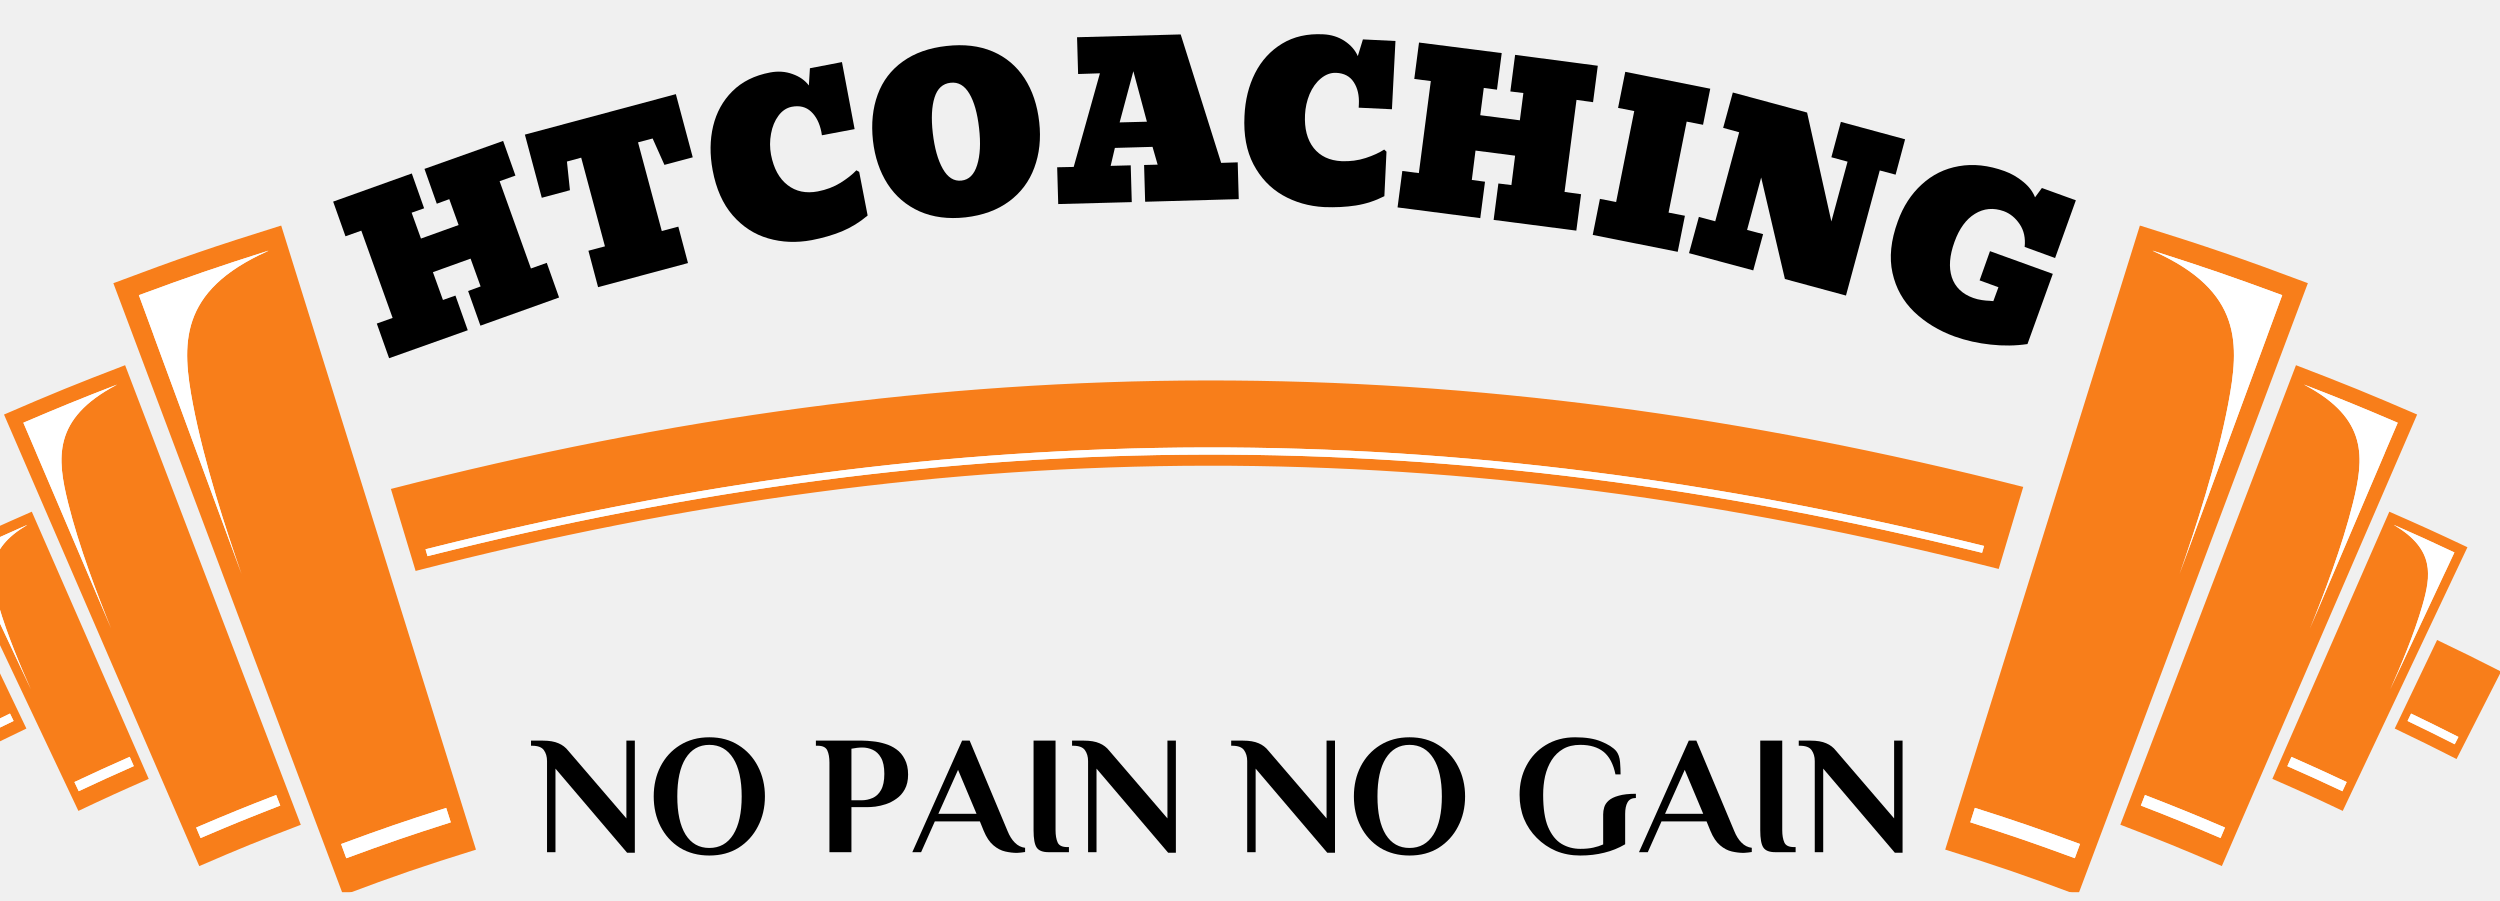
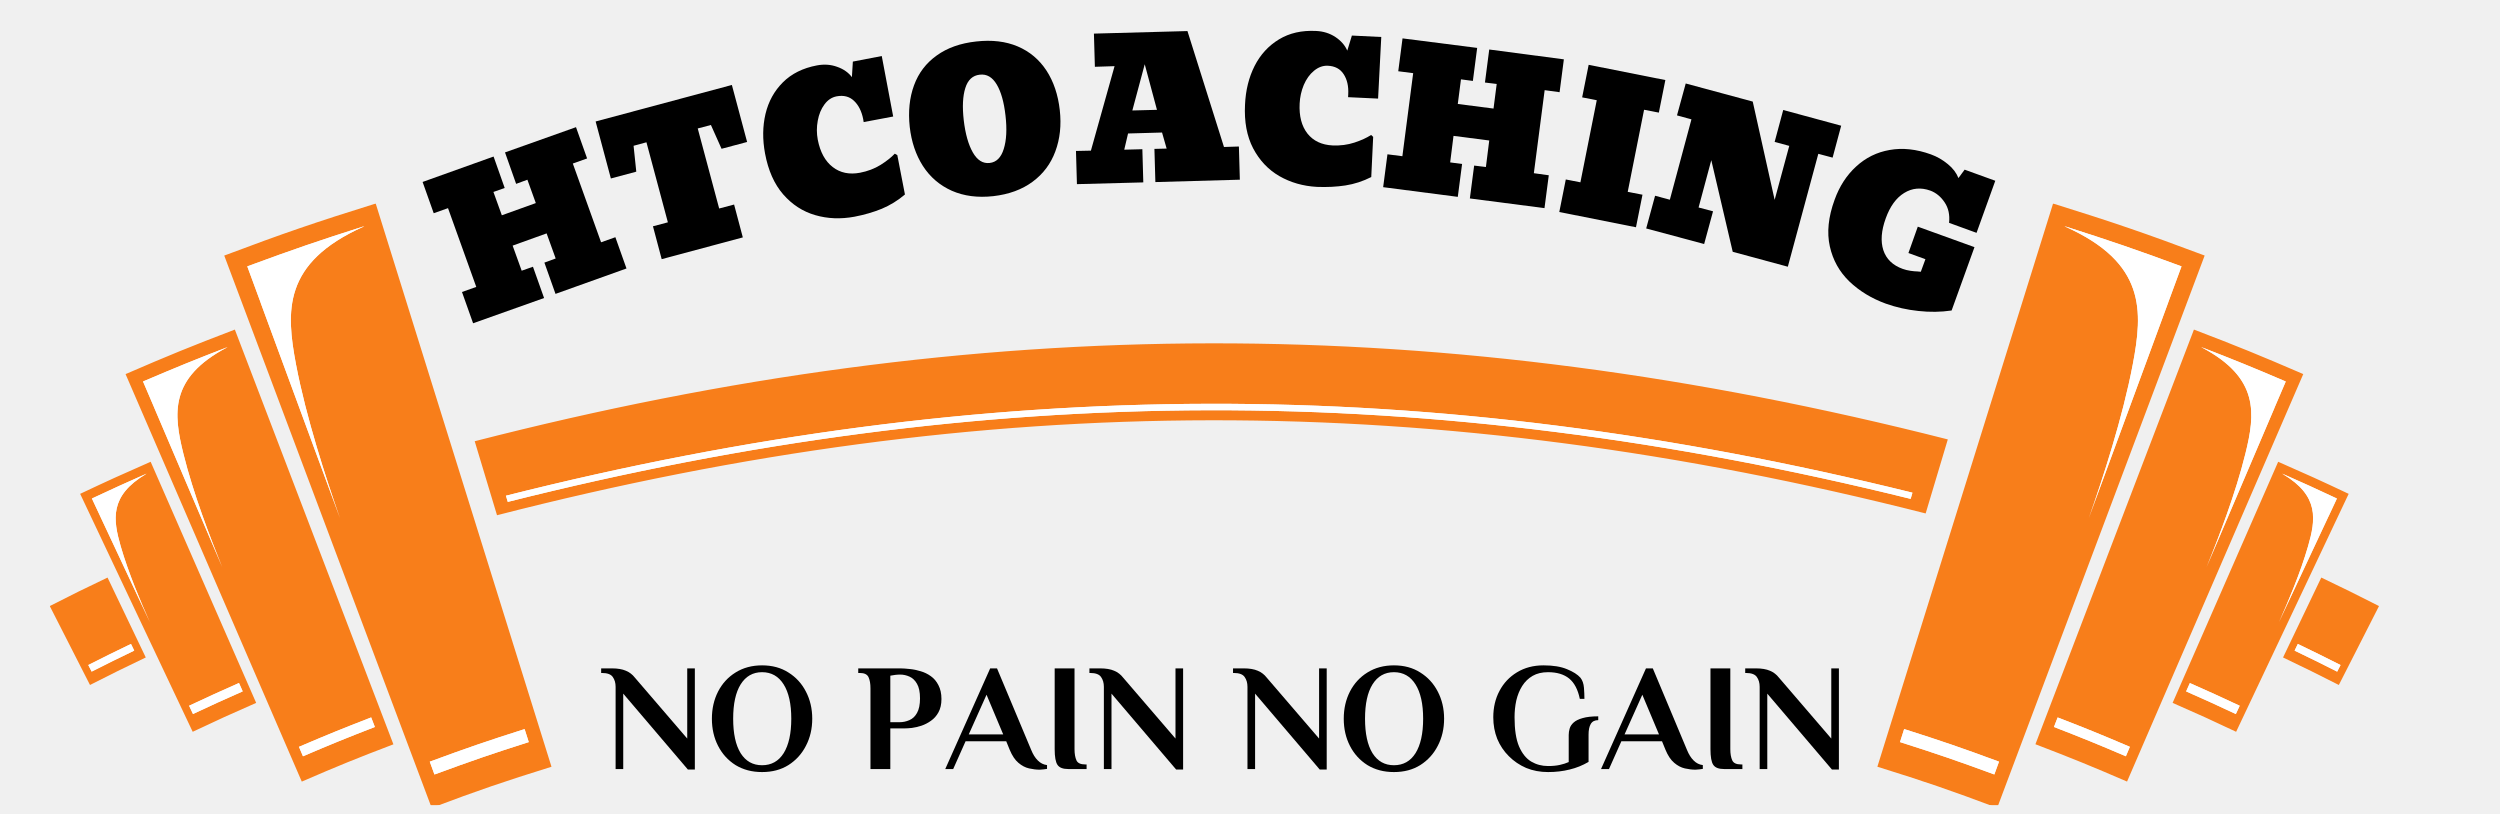
- <svg xmlns="http://www.w3.org/2000/svg" viewBox="80 160 222 80" fill="none">
+ <svg xmlns="http://www.w3.org/2000/svg" viewBox="68 160 246 80" fill="none">
  <mask id="mask0_2_724" style="mask-type:luminance" maskUnits="userSpaceOnUse" x="72" y="180" width="231" height="60">
    <path d="M72.898 180H302.398V239.227H72.898V180Z" fill="white" />
  </mask>
  <g mask="url(#mask0_2_724)">
    <path d="M270.023 180.027C264.266 198.496 258.496 216.973 252.734 235.445C257.484 236.926 259.84 237.738 264.523 239.492C271.332 221.375 278.129 203.262 284.938 185.145C279.012 182.922 276.027 181.902 270.023 180.027ZM264.246 236.203C260.555 234.848 258.699 234.211 254.965 233.016C255.125 232.504 255.211 232.25 255.371 231.734C259.125 232.93 260.996 233.574 264.707 234.945C264.516 235.449 264.426 235.703 264.246 236.203ZM281.34 189.793C278.223 198.262 276.656 202.496 273.539 210.965C274.922 207.043 276.863 201.113 277.855 195.887C278.863 190.613 279.176 185.863 271.238 182.312C271.207 182.297 271.176 182.277 271.148 182.258C275.777 183.734 278.078 184.527 282.656 186.215C282.129 187.637 281.871 188.352 281.344 189.773C281.344 189.785 281.34 189.793 281.34 189.793ZM283.883 192.43C277.645 208.75 274.527 216.914 268.285 233.234C271.914 234.625 273.719 235.359 277.301 236.906C284.234 220.863 287.703 212.848 294.641 196.809C290.367 194.965 288.215 194.086 283.883 192.43ZM277.184 234.418C274.371 233.215 272.953 232.637 270.109 231.535C270.254 231.156 270.332 230.969 270.473 230.594C273.332 231.703 274.754 232.281 277.578 233.484C277.414 233.859 277.336 234.047 277.184 234.418ZM291.789 200.184C289.117 206.434 287.789 209.555 285.125 215.805C286.312 212.906 287.996 208.523 288.949 204.633C289.918 200.711 290.332 197.191 284.672 194.195C284.645 194.184 284.625 194.172 284.605 194.152C287.949 195.449 289.613 196.125 292.918 197.535C292.469 198.586 292.242 199.113 291.793 200.16C291.793 200.18 291.789 200.184 291.789 200.184ZM292.172 205.438C288.016 214.926 285.941 219.676 281.785 229.164C284.301 230.262 285.547 230.832 288.035 232.008C292.465 222.645 294.68 217.961 299.109 208.594C296.348 207.289 294.957 206.66 292.172 205.438ZM288.004 230.262C286.055 229.348 285.078 228.902 283.113 228.035C283.254 227.703 283.332 227.539 283.477 227.211C285.441 228.078 286.422 228.527 288.379 229.441C288.234 229.77 288.156 229.937 288.004 230.262ZM297.125 210.816C295.18 214.973 294.203 217.051 292.258 221.207C293.125 219.277 294.367 216.363 295.121 213.758C295.875 211.137 296.258 208.789 292.625 206.641C292.613 206.633 292.602 206.621 292.586 206.609C294.742 207.562 295.82 208.051 297.957 209.055C297.633 209.758 297.465 210.102 297.141 210.805C297.125 210.809 297.125 210.816 297.125 210.816ZM296.414 216.832C294.906 219.973 294.16 221.547 292.652 224.695C294.855 225.746 295.953 226.293 298.141 227.402C299.727 224.301 300.516 222.746 302.094 219.637C299.828 218.48 298.691 217.922 296.414 216.832ZM297.977 226.094C296.309 225.246 295.473 224.832 293.789 224.027C293.918 223.762 293.977 223.629 294.105 223.371C295.797 224.184 296.633 224.598 298.309 225.441C298.172 225.695 298.109 225.832 297.977 226.094ZM90.066 185.148C96.871 203.262 103.672 221.375 110.477 239.496C115.152 237.738 117.512 236.93 122.266 235.449C116.5 216.969 110.738 198.496 104.969 180.027C98.965 181.902 95.981 182.922 90.066 185.148ZM103.75 182.312C95.82 185.863 96.133 190.613 97.133 195.887C98.133 201.121 100.066 207.043 101.449 210.965C98.332 202.496 96.769 198.262 93.648 189.793C93.648 189.793 93.644 189.785 93.644 189.766C93.117 188.344 92.859 187.629 92.332 186.207C96.902 184.52 99.211 183.734 103.84 182.254C103.809 182.277 103.781 182.297 103.75 182.312ZM119.621 231.742C119.785 232.254 119.871 232.508 120.031 233.023C116.297 234.211 114.441 234.852 110.75 236.211C110.562 235.711 110.473 235.457 110.289 234.949C113.996 233.582 115.867 232.937 119.621 231.742ZM80.356 196.812C87.293 212.855 90.762 220.871 97.695 236.91C101.273 235.359 103.082 234.625 106.711 233.242C100.469 216.914 97.348 208.758 91.109 192.43C86.777 194.086 84.621 194.965 80.356 196.812ZM90.324 194.195C84.648 197.184 85.078 200.711 86.047 204.633C87.008 208.523 88.684 212.906 89.871 215.805C87.203 209.555 85.871 206.434 83.207 200.184C83.207 200.184 83.199 200.18 83.199 200.164C82.754 199.113 82.523 198.586 82.078 197.543C85.383 196.133 87.047 195.449 90.391 194.156C90.363 194.172 90.344 194.184 90.324 194.195ZM104.523 230.594C104.664 230.969 104.742 231.156 104.887 231.535C102.043 232.637 100.625 233.215 97.812 234.418C97.656 234.047 97.574 233.859 97.418 233.488C100.242 232.281 101.664 231.703 104.523 230.594ZM75.887 208.594C80.316 217.961 82.531 222.645 86.961 232.008C89.449 230.832 90.695 230.262 93.207 229.164C89.051 219.676 86.981 214.926 82.824 205.438C80.039 206.66 78.648 207.289 75.887 208.594ZM77.867 210.816C77.867 210.816 77.867 210.809 77.863 210.805C77.539 210.102 77.367 209.758 77.043 209.055C79.188 208.051 80.258 207.562 82.414 206.609C82.402 206.621 82.391 206.629 82.375 206.641C78.746 208.789 79.129 211.137 79.883 213.758C80.637 216.363 81.867 219.277 82.746 221.207C80.789 217.051 79.816 214.973 77.867 210.816ZM91.512 227.211C91.656 227.539 91.734 227.703 91.879 228.035C89.914 228.898 88.934 229.348 86.988 230.262C86.832 229.937 86.758 229.773 86.606 229.449C88.566 228.527 89.547 228.078 91.512 227.211ZM72.898 219.637C74.484 222.742 75.277 224.293 76.856 227.402C79.039 226.293 80.137 225.746 82.344 224.695C80.836 221.551 80.09 219.98 78.582 216.832C76.297 217.922 75.16 218.48 72.898 219.637ZM81.207 224.02C79.523 224.832 78.688 225.242 77.019 226.086C76.887 225.824 76.824 225.695 76.688 225.438C78.363 224.59 79.199 224.176 80.887 223.363C81.019 223.625 81.078 223.762 81.207 224.02ZM259.664 203.238C209.898 190.574 164.453 190.633 114.711 203.418C115.59 206.336 116.031 207.789 116.906 210.699C165.145 198.297 209.215 198.242 257.484 210.523C258.359 207.609 258.797 206.148 259.664 203.238ZM256.008 209.09C208.637 197.367 165.293 197.457 117.965 209.387C117.895 209.141 117.855 209.016 117.785 208.777C165.227 196.812 208.684 196.723 256.184 208.48C256.113 208.719 256.082 208.844 256.008 209.09Z" fill="#F87E1A" />
  </g>
  <path d="M255.367 231.742C259.121 232.937 260.992 233.582 264.699 234.949C264.512 235.449 264.422 235.703 264.238 236.211C260.551 234.852 258.691 234.215 254.957 233.023C255.125 232.508 255.203 232.254 255.367 231.742ZM271.246 182.312C279.176 185.863 278.863 190.613 277.863 195.887C276.863 201.121 274.93 207.043 273.547 210.965C276.664 202.496 278.227 198.262 281.344 189.793C281.344 189.793 281.352 189.785 281.352 189.766C281.879 188.344 282.137 187.629 282.664 186.207C278.09 184.52 275.785 183.734 271.156 182.254C271.18 182.277 271.215 182.297 271.246 182.312ZM270.109 231.535C272.953 232.637 274.371 233.215 277.184 234.418C277.336 234.047 277.422 233.859 277.578 233.488C274.754 232.281 273.332 231.703 270.473 230.598C270.324 230.969 270.254 231.156 270.109 231.535ZM284.605 194.152C284.625 194.164 284.652 194.184 284.672 194.195C290.332 197.191 289.918 200.711 288.949 204.633C287.988 208.523 286.312 212.906 285.125 215.805C287.793 209.555 289.125 206.434 291.789 200.184C291.789 200.184 291.793 200.18 291.793 200.164C292.242 199.113 292.469 198.586 292.918 197.543C289.613 196.125 287.949 195.449 284.605 194.152ZM283.117 228.035C285.078 228.898 286.059 229.348 288.008 230.262C288.164 229.937 288.234 229.773 288.391 229.449C286.438 228.535 285.457 228.086 283.488 227.215C283.332 227.539 283.262 227.703 283.117 228.035ZM292.25 221.207C294.199 217.051 295.172 214.973 297.121 210.816C297.121 210.816 297.121 210.809 297.125 210.805C297.453 210.102 297.621 209.758 297.945 209.055C295.809 208.051 294.73 207.562 292.574 206.609C292.586 206.621 292.602 206.629 292.613 206.641C296.242 208.789 295.859 211.137 295.105 213.758C294.359 216.355 293.121 219.277 292.25 221.207ZM294.105 223.363C293.977 223.629 293.918 223.762 293.789 224.02C295.473 224.832 296.309 225.242 297.977 226.086C298.109 225.824 298.172 225.695 298.309 225.438C296.633 224.59 295.789 224.176 294.105 223.363ZM110.289 234.949C110.477 235.449 110.57 235.703 110.75 236.211C114.441 234.852 116.297 234.211 120.031 233.023C119.871 232.508 119.785 232.254 119.621 231.742C115.867 232.937 113.996 233.582 110.289 234.949ZM97.133 195.887C96.133 190.613 95.82 185.863 103.75 182.312C103.781 182.297 103.812 182.277 103.84 182.258C99.211 183.734 96.91 184.527 92.332 186.215C92.859 187.637 93.117 188.352 93.644 189.773C93.648 189.785 93.648 189.801 93.648 189.801C96.769 198.27 98.332 202.504 101.449 210.973C100.074 207.043 98.133 201.113 97.133 195.887ZM97.418 233.488C97.574 233.859 97.656 234.047 97.812 234.418C100.625 233.215 102.043 232.637 104.887 231.535C104.742 231.156 104.664 230.969 104.523 230.594C101.664 231.703 100.242 232.281 97.418 233.488ZM86.039 204.633C85.07 200.711 84.641 197.191 90.32 194.195C90.344 194.184 90.363 194.172 90.383 194.152C87.039 195.449 85.375 196.125 82.07 197.535C82.519 198.586 82.746 199.113 83.195 200.16C83.199 200.172 83.199 200.18 83.199 200.18C85.871 206.426 87.203 209.551 89.863 215.797C88.684 212.902 87 208.523 86.039 204.633ZM86.609 229.441C86.766 229.77 86.836 229.93 86.992 230.254C88.941 229.34 89.914 228.898 91.883 228.027C91.742 227.695 91.664 227.535 91.519 227.203C89.547 228.078 88.566 228.527 86.609 229.441ZM82.375 206.641C82.391 206.633 82.402 206.621 82.414 206.609C80.258 207.562 79.188 208.051 77.043 209.055C77.367 209.758 77.539 210.102 77.863 210.805C77.863 210.809 77.867 210.816 77.867 210.816C79.816 214.973 80.789 217.051 82.738 221.207C81.867 219.277 80.629 216.363 79.875 213.758C79.129 211.137 78.746 208.789 82.375 206.641ZM76.688 225.438C76.816 225.695 76.883 225.824 77.019 226.086C78.688 225.242 79.523 224.824 81.207 224.02C81.078 223.754 81.019 223.625 80.887 223.363C79.199 224.176 78.363 224.59 76.688 225.438ZM256.184 208.48C208.691 196.723 165.234 196.812 117.785 208.777C117.855 209.023 117.895 209.148 117.965 209.387C165.293 197.457 208.637 197.367 256.008 209.09C256.082 208.844 256.113 208.719 256.184 208.48Z" fill="white" />
  <mask id="mask1_2_724" style="mask-type:luminance" maskUnits="userSpaceOnUse" x="168" y="114" width="38" height="36">
    <path d="M168 114.75H206V150H168V114.75Z" fill="white" />
  </mask>
  <g mask="url(#mask1_2_724)">
    <path fill-rule="evenodd" clip-rule="evenodd" d="M196.164 137.066C198.559 134.898 200.73 132.727 203.094 130.523C203.41 130.203 205.422 128.254 205.422 128.254L196.676 126.852C194.504 126.531 192.746 126.277 192.523 126.18V126.148L192.492 126.18L186.746 114.75L181.027 126.148V126.18L180.996 126.246L168.227 128.191L173.016 132.855C173.43 133.238 173.813 133.652 174.227 134.035C174.578 134.387 174.93 134.77 175.281 135.121L177.008 136.719C177.07 136.781 177.102 136.812 177.164 136.844C177.355 137.004 177.453 137.066 177.422 137.453L175.41 149.969L175.855 149.746L186.68 144.062C187 143.996 190.383 145.848 193.418 147.477C195.715 148.723 197.793 149.84 198.238 150H198.27L197.57 145.273C197.441 144.605 197.312 144.027 197.25 143.645C197.152 143.008 197.027 142.305 196.898 141.602C196.609 140.23 196.355 138.824 196.258 137.676L196.164 137.066Z" fill="#F87E1A" />
  </g>
  <path fill-rule="evenodd" clip-rule="evenodd" d="M164.715 140.004C166.34 138.535 167.809 137.066 169.406 135.566C169.629 135.344 171.004 134.004 171.004 134.004L165.031 133.078C163.598 132.855 162.383 132.66 162.223 132.598V132.629L158.297 124.84L154.434 132.598V132.629L154.398 132.66L145.715 134.004L148.973 137.164C149.258 137.418 149.516 137.676 149.801 137.961C150.027 138.219 150.281 138.441 150.535 138.695L151.688 139.781C151.719 139.812 151.75 139.848 151.781 139.879C151.91 139.973 151.973 140.039 151.973 140.293L150.602 148.785L150.918 148.625L158.262 144.762C158.488 144.73 160.785 145.977 162.828 147.094C164.395 147.926 165.801 148.691 166.117 148.785L165.672 145.594C165.574 145.145 165.48 144.73 165.449 144.477C165.383 144.063 165.289 143.582 165.191 143.07C165 142.176 164.84 141.219 164.777 140.422L164.715 140.004Z" fill="#F87E1A" />
  <mask id="mask2_2_724" style="mask-type:luminance" maskUnits="userSpaceOnUse" x="125" y="129" width="20" height="19">
    <path d="M125.367 129H145V148H125.367V129Z" fill="white" />
  </mask>
  <g mask="url(#mask2_2_724)">
    <path fill-rule="evenodd" clip-rule="evenodd" d="M139.488 141.156C140.703 140.07 141.789 138.984 142.969 137.867C143.129 137.707 144.117 136.75 144.117 136.75L139.746 136.047C138.66 135.887 137.797 135.758 137.668 135.695L134.762 129.98L131.922 135.695L131.891 135.727L125.504 136.719L127.898 139.047C128.121 139.238 128.313 139.43 128.504 139.656C128.664 139.812 128.855 140.004 129.047 140.164L129.91 140.996C129.941 140.996 129.941 141.027 129.973 141.059C130.07 141.125 130.133 141.156 130.102 141.348L129.113 147.637L129.336 147.508L134.73 144.668C134.891 144.637 136.617 145.562 138.117 146.359C139.266 147 140.32 147.543 140.543 147.637L140.191 145.273C140.129 144.922 140.062 144.637 140.031 144.445C140 144.125 139.937 143.773 139.84 143.422C139.711 142.75 139.586 142.051 139.555 141.473V141.441L139.488 141.156Z" fill="#F87E1A" />
  </g>
  <path fill-rule="evenodd" clip-rule="evenodd" d="M210.277 140.004C208.648 138.535 207.18 137.066 205.582 135.566C205.359 135.344 204.02 134.004 204.02 134.004L209.957 133.078C211.426 132.855 212.605 132.66 212.766 132.598L212.801 132.629L216.695 124.84L220.559 132.598L220.59 132.629V132.66L229.273 134.004L226.02 137.164C225.73 137.418 225.477 137.676 225.188 137.961C224.965 138.219 224.742 138.441 224.484 138.695L223.305 139.781C223.273 139.812 223.238 139.848 223.207 139.879C223.082 139.973 223.016 140.039 223.047 140.293L224.391 148.785L224.07 148.625L216.727 144.762C216.535 144.73 214.203 145.977 212.16 147.094C210.598 147.926 209.191 148.691 208.902 148.785H208.871L209.352 145.594C209.414 145.145 209.512 144.73 209.543 144.477C209.605 144.063 209.703 143.582 209.797 143.07C209.988 142.176 210.18 141.219 210.211 140.422L210.277 140.004Z" fill="#F87E1A" />
  <mask id="mask3_2_724" style="mask-type:luminance" maskUnits="userSpaceOnUse" x="230" y="129" width="20" height="19">
    <path d="M230 129H249.867V148H230V129Z" fill="white" />
  </mask>
  <g mask="url(#mask3_2_724)">
    <path fill-rule="evenodd" clip-rule="evenodd" d="M235.5 141.156C234.289 140.07 233.203 138.984 232.02 137.867C231.859 137.707 230.871 136.75 230.871 136.75L235.246 136.047C236.332 135.887 237.191 135.758 237.32 135.695H237.352L240.227 129.98L243.066 135.695L243.102 135.727L249.484 136.719L247.09 139.047C246.867 139.238 246.676 139.43 246.484 139.656C246.324 139.812 246.133 140.004 245.941 140.164L245.113 140.996C245.078 140.996 245.047 141.027 245.016 141.059C244.918 141.125 244.887 141.156 244.887 141.348L245.91 147.637L245.652 147.508L240.258 144.668C240.098 144.637 238.406 145.562 236.875 146.359C235.723 147 234.703 147.543 234.48 147.637H234.445L234.797 145.273C234.863 144.922 234.926 144.637 234.957 144.445C234.988 144.125 235.086 143.773 235.148 143.422C235.277 142.75 235.406 142.051 235.438 141.473V141.441L235.5 141.156Z" fill="#F87E1A" />
  </g>
  <path d="M114.553 191.81L113.459 188.732L114.865 188.232L112.084 180.482L110.678 180.982L109.584 177.904L116.568 175.404L117.662 178.497L116.553 178.888L117.381 181.185L120.724 179.982L119.896 177.685L118.787 178.091L117.693 174.997L124.678 172.513L125.771 175.591L124.365 176.091L127.146 183.841L128.553 183.341L129.646 186.419L122.662 188.919L121.568 185.841L122.678 185.435L121.787 182.966L118.443 184.169L119.334 186.638L120.443 186.247L121.537 189.325L114.553 191.81Z" fill="black" />
  <path d="M133.11 185.501L132.251 182.266L133.719 181.876L131.61 174.001L130.344 174.345L130.61 176.891L128.11 177.563L126.61 171.954L140.016 168.36L141.516 173.97L139.001 174.641L137.954 172.298L136.657 172.641L138.766 180.516L140.235 180.126L141.094 183.36L133.11 185.501Z" fill="black" />
  <path d="M152.077 181.325C150.722 181.575 149.437 181.525 148.218 181.169C146.999 180.818 145.945 180.134 145.062 179.122C144.187 178.114 143.593 176.775 143.281 175.107C143.023 173.724 143.038 172.419 143.327 171.2C143.62 169.982 144.187 168.95 145.031 168.107C145.882 167.255 147.003 166.696 148.39 166.435C149.097 166.302 149.757 166.349 150.374 166.575C150.999 166.794 151.484 167.134 151.827 167.591L151.921 166.06L154.765 165.513L155.89 171.466L152.984 172.013L152.937 171.716C152.781 170.935 152.476 170.337 152.031 169.919C151.581 169.493 151.007 169.349 150.312 169.482C149.843 169.575 149.445 169.841 149.124 170.279C148.8 170.716 148.581 171.247 148.468 171.872C148.351 172.497 148.351 173.122 148.468 173.747C148.706 174.966 149.195 175.864 149.937 176.435C150.675 177.009 151.57 177.196 152.624 176.997C153.374 176.853 154.046 176.599 154.64 176.232C155.234 175.857 155.702 175.489 156.046 175.122L156.296 175.263L157.046 179.138C156.347 179.732 155.585 180.2 154.765 180.544C153.941 180.88 153.046 181.138 152.077 181.325Z" fill="black" />
  <path d="M165.737 179.302C164.206 179.47 162.846 179.294 161.659 178.771C160.471 178.24 159.522 177.427 158.815 176.333C158.116 175.24 157.686 173.958 157.518 172.49C157.354 170.97 157.495 169.607 157.94 168.396C158.386 167.177 159.132 166.201 160.175 165.458C161.214 164.708 162.507 164.251 164.05 164.083C165.6 163.908 166.964 164.068 168.143 164.568C169.319 165.068 170.261 165.861 170.971 166.943C171.678 168.029 172.116 169.329 172.284 170.849C172.448 172.318 172.303 173.669 171.846 174.896C171.397 176.115 170.651 177.111 169.612 177.88C168.569 178.654 167.276 179.126 165.737 179.302ZM165.378 176.036C166.042 175.966 166.507 175.505 166.768 174.661C167.038 173.81 167.096 172.708 166.94 171.365C166.792 170.052 166.507 169.036 166.081 168.318C165.651 167.591 165.096 167.267 164.409 167.349C163.71 167.423 163.237 167.861 162.987 168.661C162.737 169.454 162.682 170.505 162.831 171.818C162.987 173.161 163.284 174.22 163.721 174.99C164.159 175.763 164.71 176.111 165.378 176.036Z" fill="black" />
  <path d="M173.97 178.12L173.876 174.854L175.345 174.823L177.673 166.51L175.736 166.573L175.642 163.307L184.845 163.057L188.439 174.463L189.908 174.416L190.001 177.682L181.689 177.916L181.595 174.651L182.798 174.62L182.345 173.041L179.001 173.135L178.626 174.729L180.408 174.682L180.501 177.948L173.97 178.12ZM179.423 170.87L181.845 170.807L180.642 166.323L179.423 170.87Z" fill="black" />
  <path d="M197.588 178.39C196.221 178.315 194.987 177.96 193.885 177.327C192.792 176.694 191.932 175.78 191.307 174.593C190.69 173.405 190.424 171.976 190.51 170.296C190.573 168.882 190.885 167.616 191.448 166.499C192.018 165.374 192.823 164.499 193.854 163.874C194.885 163.249 196.096 162.976 197.495 163.046C198.213 163.077 198.846 163.276 199.401 163.64C199.952 164.007 200.342 164.452 200.573 164.983L201.026 163.499L203.917 163.64L203.604 169.702L200.651 169.562L200.667 169.265C200.706 168.476 200.557 167.819 200.213 167.296C199.877 166.776 199.358 166.499 198.651 166.468C198.17 166.448 197.717 166.616 197.292 166.968C196.874 167.312 196.542 167.776 196.292 168.358C196.049 168.944 195.917 169.554 195.885 170.187C195.823 171.417 196.077 172.401 196.651 173.14C197.233 173.87 198.061 174.261 199.135 174.312C199.893 174.343 200.608 174.249 201.276 174.03C201.94 173.812 202.487 173.562 202.917 173.28L203.12 173.468L202.932 177.421C202.12 177.835 201.268 178.112 200.385 178.249C199.51 178.382 198.577 178.429 197.588 178.39Z" fill="black" />
  <path d="M204.103 178.418L204.525 175.183L205.994 175.371L207.056 167.199L205.588 167.011L206.009 163.777L213.353 164.714L212.931 167.964L211.759 167.808L211.447 170.23L214.963 170.683L215.275 168.261L214.119 168.121L214.541 164.871L221.884 165.839L221.463 169.074L219.994 168.871L218.931 177.043L220.4 177.246L219.978 180.48L212.634 179.527L213.056 176.293L214.213 176.433L214.541 173.824L211.025 173.371L210.697 175.98L211.869 176.136L211.447 179.371L204.103 178.418Z" fill="black" />
  <path d="M221.434 180.862L222.074 177.659L223.512 177.94L225.121 169.862L223.684 169.581L224.324 166.378L231.871 167.878L231.23 171.081L229.777 170.8L228.168 178.878L229.621 179.159L228.98 182.362L221.434 180.862Z" fill="black" />
  <path d="M229.985 182.48L230.86 179.261L232.313 179.652L234.438 171.745L233.016 171.355L233.875 168.214L240.469 169.995L242.625 179.667L244.063 174.355L242.625 173.964L243.469 170.823L249.172 172.37L248.329 175.511L246.922 175.136L243.922 186.245L238.5 184.777L236.391 175.761L235.141 180.417L236.563 180.792L235.688 184.011L229.985 182.48Z" fill="black" />
  <path d="M253.57 189.881C252.164 189.369 250.965 188.639 249.976 187.694C248.996 186.744 248.355 185.596 248.054 184.241C247.75 182.877 247.906 181.35 248.523 179.662C249 178.33 249.711 177.237 250.648 176.381C251.586 175.518 252.683 174.975 253.945 174.756C255.215 174.53 256.57 174.674 258.008 175.194C258.609 175.412 259.164 175.733 259.664 176.147C260.164 176.553 260.512 177.014 260.711 177.522L261.32 176.694L264.336 177.787L262.492 182.912L259.789 181.928C259.871 181.139 259.726 180.467 259.351 179.912C258.976 179.35 258.508 178.967 257.945 178.756C257.015 178.424 256.156 178.502 255.367 178.991C254.586 179.471 253.98 180.303 253.554 181.491C253.117 182.701 253.039 183.741 253.32 184.616C253.609 185.491 254.246 186.108 255.226 186.459C255.465 186.545 255.719 186.608 255.992 186.647C256.262 186.686 256.484 186.709 256.664 186.709C256.84 186.717 256.953 186.729 257.008 186.741L257.461 185.506L255.789 184.897L256.711 182.303L262.289 184.319L260.039 190.553C258.984 190.709 257.898 190.725 256.773 190.6C255.656 190.483 254.59 190.244 253.57 189.881Z" fill="black" />
  <path d="M130.467 226.674L135.623 232.674V225.768H136.373V235.721H135.686L129.326 228.253V235.674H128.576V227.581C128.576 227.198 128.483 226.874 128.295 226.612C128.115 226.354 127.764 226.221 127.233 226.221H127.154V225.768H128.201C128.772 225.768 129.236 225.846 129.592 226.003C129.943 226.151 130.236 226.374 130.467 226.674Z" fill="black" />
  <path d="M145.862 230.721C145.862 229.264 145.612 228.139 145.112 227.346C144.612 226.546 143.902 226.143 142.987 226.143C142.081 226.143 141.378 226.546 140.878 227.346C140.386 228.139 140.144 229.264 140.144 230.721C140.144 232.182 140.386 233.311 140.878 234.112C141.378 234.905 142.081 235.299 142.987 235.299C143.902 235.299 144.612 234.905 145.112 234.112C145.612 233.311 145.862 232.182 145.862 230.721ZM138.05 230.721C138.05 229.733 138.253 228.842 138.659 228.049C139.066 227.26 139.636 226.635 140.378 226.174C141.128 225.706 141.995 225.471 142.987 225.471C143.987 225.471 144.851 225.706 145.581 226.174C146.32 226.635 146.894 227.26 147.3 228.049C147.714 228.842 147.925 229.733 147.925 230.721C147.925 231.714 147.714 232.604 147.3 233.393C146.894 234.186 146.32 234.815 145.581 235.284C144.851 235.741 143.987 235.971 142.987 235.971C141.995 235.971 141.128 235.741 140.378 235.284C139.636 234.815 139.066 234.186 138.659 233.393C138.253 232.604 138.05 231.714 138.05 230.721Z" fill="black" />
  <path d="M156.576 226.378C156.42 226.378 156.256 226.389 156.092 226.409C155.924 226.432 155.764 226.456 155.607 226.487V231.065H156.514C156.846 231.065 157.17 230.999 157.482 230.862C157.795 230.729 158.045 230.495 158.232 230.159C158.428 229.815 158.529 229.339 158.529 228.721C158.529 228.096 158.428 227.62 158.232 227.284C158.045 226.952 157.799 226.717 157.498 226.581C157.205 226.448 156.897 226.378 156.576 226.378ZM152.451 225.768H156.576C156.846 225.768 157.158 225.792 157.514 225.831C157.865 225.862 158.225 225.936 158.592 226.049C158.955 226.155 159.287 226.315 159.592 226.534C159.904 226.753 160.154 227.049 160.342 227.424C160.537 227.792 160.639 228.245 160.639 228.784C160.639 229.307 160.537 229.745 160.342 230.096C160.154 230.44 159.908 230.717 159.607 230.924C159.315 231.135 159.002 231.296 158.67 231.409C158.346 231.514 158.033 231.589 157.732 231.628C157.44 231.659 157.205 231.674 157.029 231.674H155.607V235.674H153.654V227.721C153.654 227.276 153.592 226.917 153.467 226.643C153.342 226.362 153.053 226.221 152.607 226.221H152.451V225.768Z" fill="black" />
  <path d="M166.106 225.768L169.466 233.784C169.641 234.221 169.86 234.573 170.122 234.831C170.38 235.092 170.684 235.245 171.028 235.284V235.659C170.942 235.678 170.829 235.694 170.684 235.706C170.536 235.725 170.411 235.737 170.309 235.737C169.973 235.737 169.626 235.694 169.263 235.612C168.895 235.53 168.548 235.346 168.216 235.065C167.88 234.784 167.595 234.358 167.356 233.784L167.013 232.94H163.013L161.794 235.674H161.013L165.434 225.768H166.106ZM165.075 228.362L163.325 232.268H166.716L165.075 228.362Z" fill="black" />
  <path d="M171.78 233.721V225.768H173.733V233.721C173.733 234.171 173.796 234.534 173.921 234.815C174.046 235.089 174.331 235.221 174.78 235.221H174.921V235.674H173.124C172.6 235.674 172.249 235.542 172.061 235.268C171.874 234.999 171.78 234.483 171.78 233.721Z" fill="black" />
  <path d="M178.512 226.674L183.668 232.674V225.768H184.418V235.721H183.731L177.371 228.253V235.674H176.621V227.581C176.621 227.198 176.527 226.874 176.34 226.612C176.16 226.354 175.809 226.221 175.277 226.221H175.199V225.768H176.246C176.817 225.768 177.281 225.846 177.637 226.003C177.988 226.151 178.281 226.374 178.512 226.674Z" fill="black" />
  <path d="M192.642 226.674L197.798 232.674V225.768H198.548V235.721H197.861L191.501 228.253V235.674H190.751V227.581C190.751 227.198 190.657 226.874 190.47 226.612C190.29 226.354 189.939 226.221 189.407 226.221H189.329V225.768H190.376C190.947 225.768 191.411 225.846 191.767 226.003C192.118 226.151 192.411 226.374 192.642 226.674Z" fill="black" />
  <path d="M208.037 230.721C208.037 229.264 207.787 228.139 207.287 227.346C206.787 226.546 206.077 226.143 205.162 226.143C204.256 226.143 203.553 226.546 203.053 227.346C202.561 228.139 202.319 229.264 202.319 230.721C202.319 232.182 202.561 233.311 203.053 234.112C203.553 234.905 204.256 235.299 205.162 235.299C206.077 235.299 206.787 234.905 207.287 234.112C207.787 233.311 208.037 232.182 208.037 230.721ZM200.225 230.721C200.225 229.733 200.428 228.842 200.834 228.049C201.241 227.26 201.811 226.635 202.553 226.174C203.303 225.706 204.17 225.471 205.162 225.471C206.162 225.471 207.026 225.706 207.756 226.174C208.494 226.635 209.069 227.26 209.475 228.049C209.889 228.842 210.1 229.733 210.1 230.721C210.1 231.714 209.889 232.604 209.475 233.393C209.069 234.186 208.494 234.815 207.756 235.284C207.026 235.741 206.162 235.971 205.162 235.971C204.17 235.971 203.303 235.741 202.553 235.284C201.811 234.815 201.241 234.186 200.834 233.393C200.428 232.604 200.225 231.714 200.225 230.721Z" fill="black" />
  <path d="M224.314 232.284V234.971C223.728 235.315 223.111 235.565 222.454 235.721C221.806 235.885 221.099 235.971 220.329 235.971C219.548 235.971 218.829 235.835 218.173 235.565C217.525 235.284 216.958 234.901 216.47 234.409C215.978 233.921 215.599 233.354 215.329 232.706C215.068 232.049 214.939 231.342 214.939 230.581C214.939 229.612 215.142 228.749 215.548 227.987C215.954 227.217 216.525 226.608 217.267 226.159C218.017 225.702 218.884 225.471 219.876 225.471C220.822 225.471 221.595 225.596 222.189 225.846C222.79 226.089 223.236 226.37 223.517 226.69C223.712 226.94 223.829 227.268 223.861 227.674C223.892 228.073 223.907 228.436 223.907 228.768H223.454C223.267 227.854 222.915 227.186 222.407 226.768C221.896 226.354 221.204 226.143 220.329 226.143C219.736 226.143 219.228 226.264 218.814 226.503C218.396 226.745 218.052 227.077 217.782 227.503C217.521 227.921 217.329 228.393 217.204 228.924C217.087 229.456 217.032 230.01 217.032 230.581C217.032 231.792 217.177 232.745 217.47 233.44C217.771 234.139 218.173 234.639 218.673 234.94C219.173 235.233 219.724 235.378 220.329 235.378C220.775 235.378 221.161 235.342 221.486 235.268C221.806 235.198 222.099 235.104 222.361 234.987V232.315C222.361 232.108 222.392 231.901 222.454 231.69C222.517 231.471 222.646 231.276 222.845 231.096C223.052 230.909 223.349 230.764 223.736 230.659C224.118 230.546 224.63 230.487 225.267 230.487V230.862C224.923 230.862 224.677 230.987 224.532 231.237C224.384 231.487 224.314 231.839 224.314 232.284Z" fill="black" />
  <path d="M230.636 225.768L233.996 233.784C234.171 234.221 234.39 234.573 234.652 234.831C234.91 235.092 235.214 235.245 235.558 235.284V235.659C235.472 235.678 235.359 235.694 235.214 235.706C235.066 235.725 234.941 235.737 234.839 235.737C234.503 235.737 234.156 235.694 233.792 235.612C233.425 235.53 233.078 235.346 232.746 235.065C232.41 234.784 232.124 234.358 231.886 233.784L231.542 232.94H227.542L226.324 235.674H225.542L229.964 225.768H230.636ZM229.605 228.362L227.855 232.268H231.246L229.605 228.362Z" fill="black" />
  <path d="M236.31 233.721V225.768H238.263V233.721C238.263 234.171 238.326 234.534 238.451 234.815C238.576 235.089 238.861 235.221 239.31 235.221H239.451V235.674H237.654C237.13 235.674 236.779 235.542 236.591 235.268C236.404 234.999 236.31 234.483 236.31 233.721Z" fill="black" />
  <path d="M243.042 226.674L248.198 232.674V225.768H248.948V235.721H248.261L241.901 228.253V235.674H241.151V227.581C241.151 227.198 241.057 226.874 240.87 226.612C240.69 226.354 240.339 226.221 239.807 226.221H239.729V225.768H240.776C241.346 225.768 241.811 225.846 242.167 226.003C242.518 226.151 242.811 226.374 243.042 226.674Z" fill="black" />
</svg>
